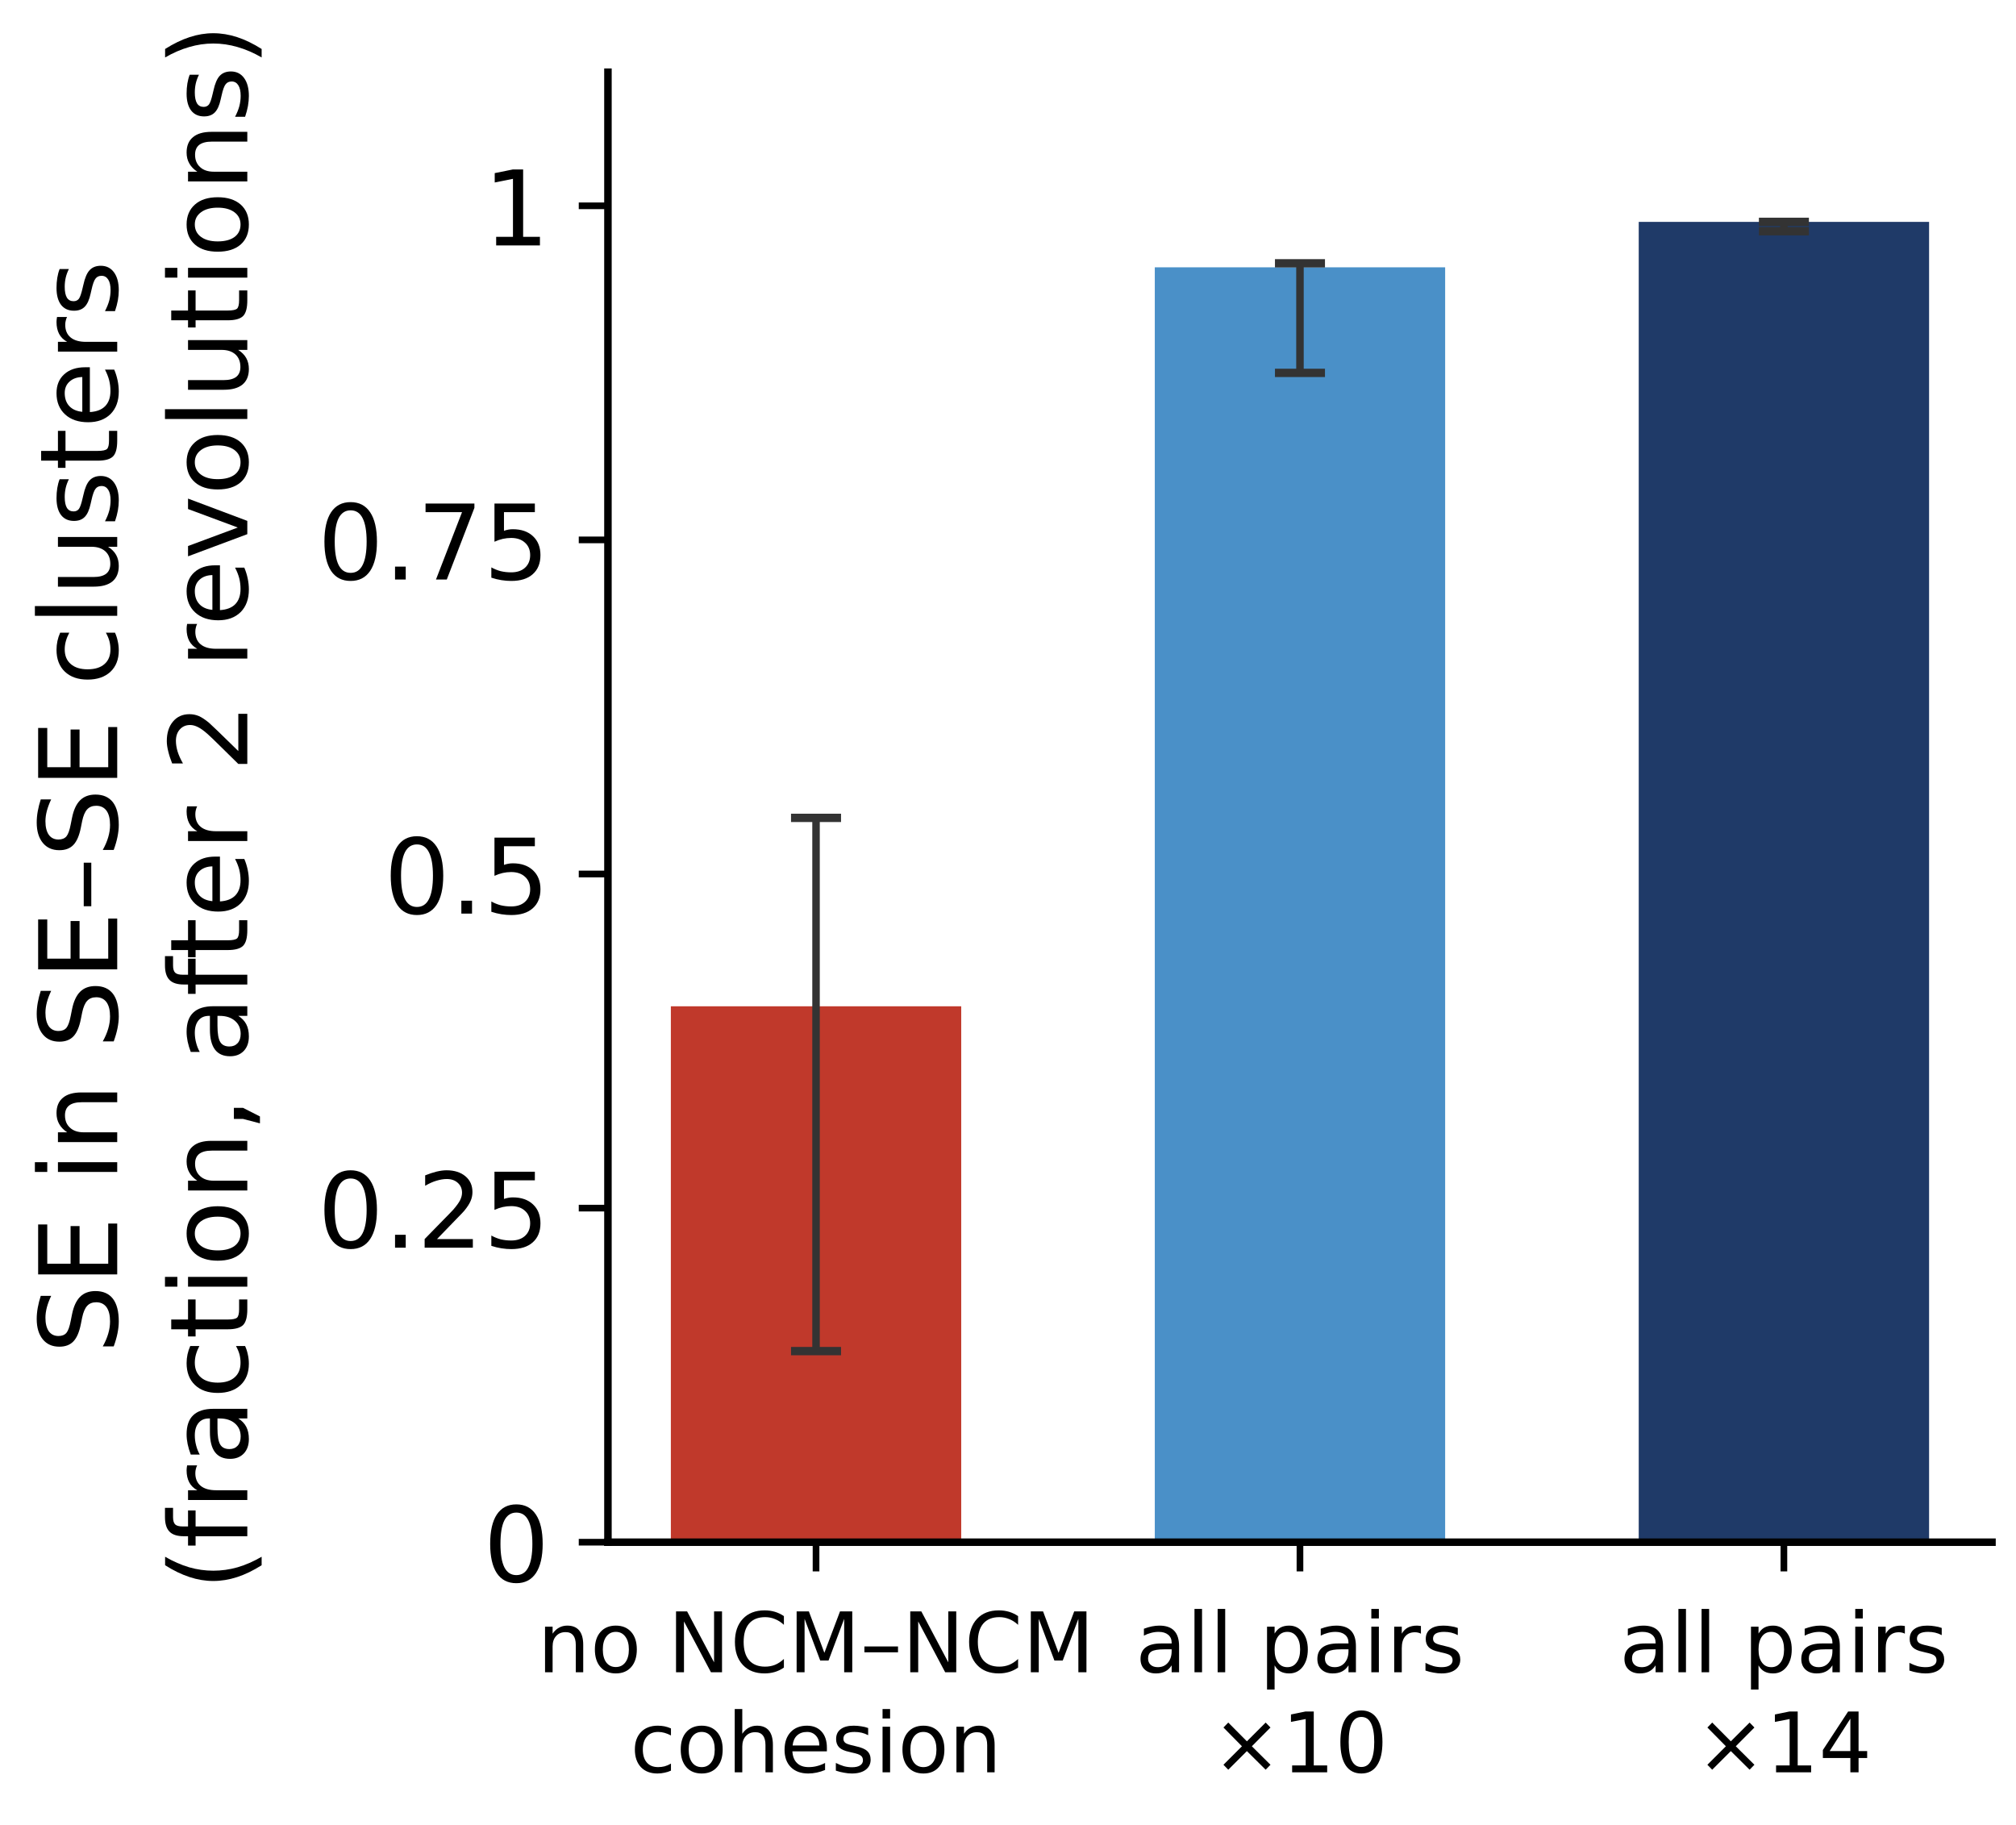
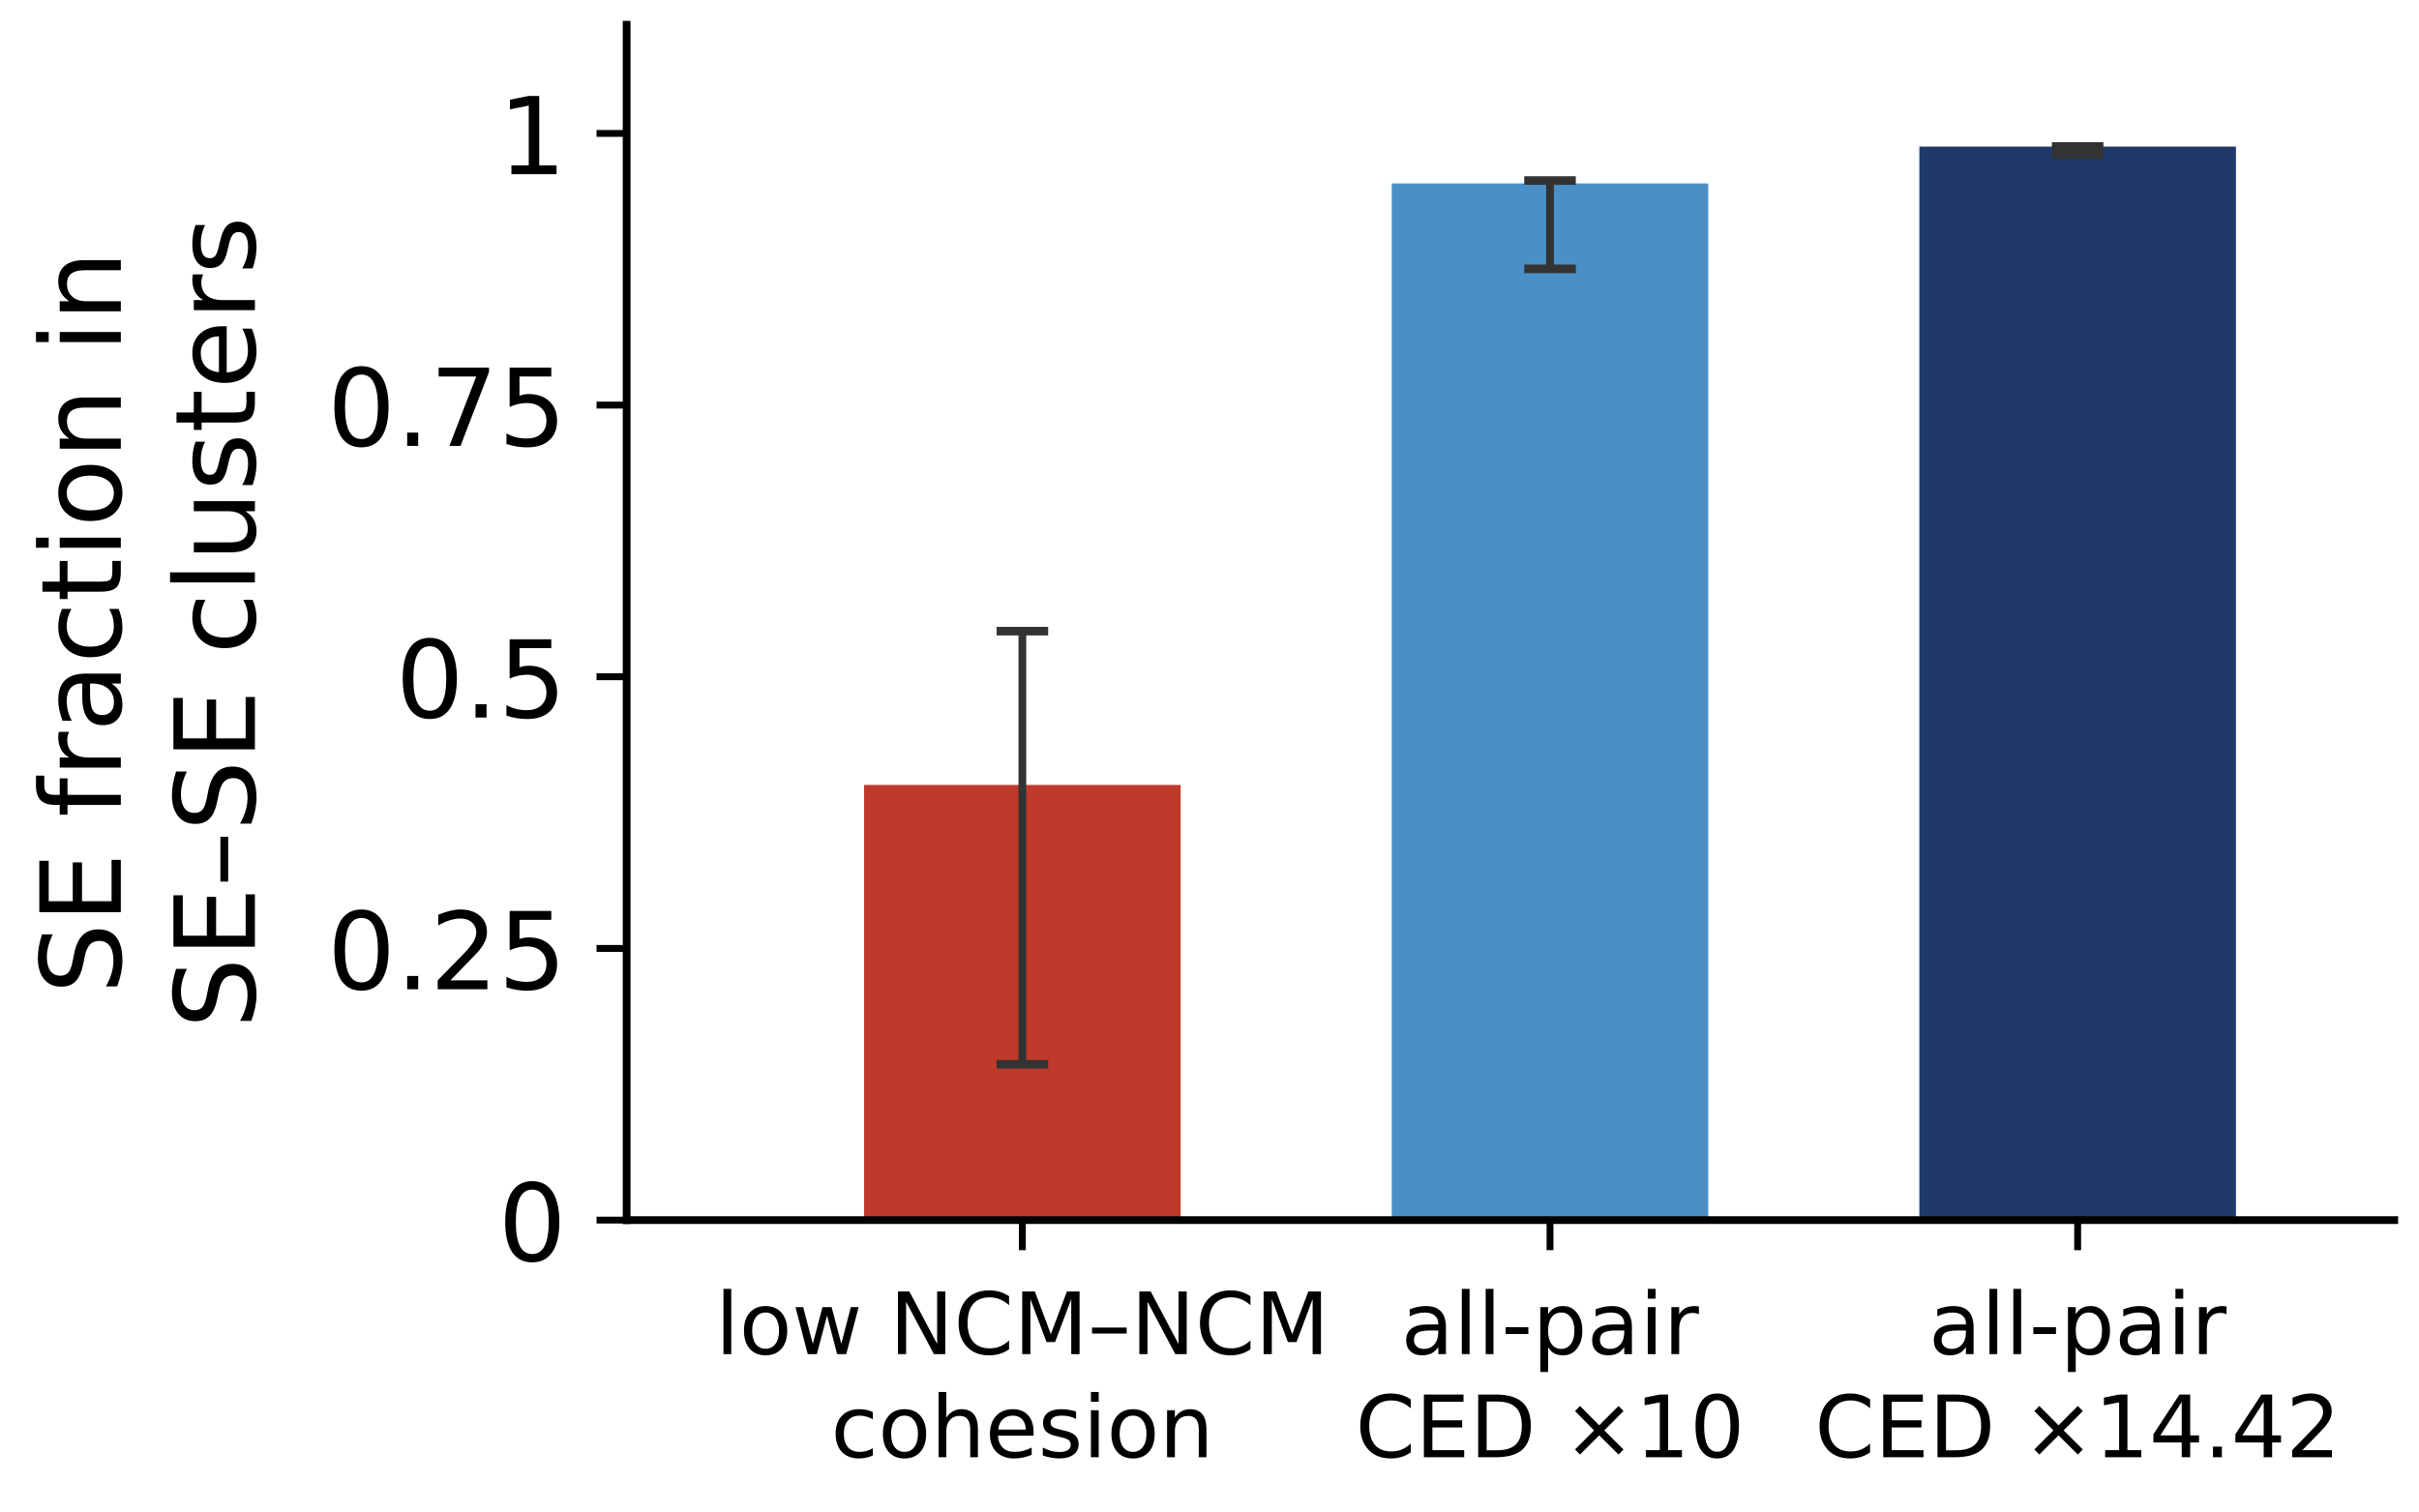
- <svg xmlns="http://www.w3.org/2000/svg" xmlns:xlink="http://www.w3.org/1999/xlink" width="241.807pt" height="218.849pt" viewBox="0 0 241.807 218.849" version="1.1">
+ <svg xmlns="http://www.w3.org/2000/svg" xmlns:xlink="http://www.w3.org/1999/xlink" width="281.493pt" height="175.9pt" viewBox="0 0 281.493 175.9" version="1.1">
  <defs>
    <style type="text/css">*{stroke-linejoin: round; stroke-linecap: butt}</style>
  </defs>
  <g id="figure_1">
    <g id="patch_1">
-       <path d="M 0 218.849  L 241.807 218.849  L 241.807 0  L 0 0  L 0 218.849  z " style="fill: none" />
+       <path d="M 0 175.9  L 281.493 175.9  L 281.493 0  L 0 0  L 0 175.9  z " style="fill: none" />
    </g>
    <g id="axes_1">
      <g id="patch_2">
-         <path d="M 72.919 184.965  L 238.927 184.965  L 238.927 8.658  L 72.919 8.658  L 72.919 184.965  z " style="fill: none" />
+         <path d="M 72.919 142.014  L 278.613 142.014  L 278.613 2.88  L 72.919 2.88  L 72.919 142.014  z " style="fill: none" />
      </g>
      <g id="patch_3">
-         <path d="M 80.465 184.965  L 115.292 184.965  L 115.292 120.693  L 80.465 120.693  z " clip-path="url(#p1cda91113b)" style="fill: #c0392b" />
+         <path d="M 100.55 142.014  L 137.39 142.014  L 137.39 91.358  L 100.55 91.358  z " clip-path="url(#pb9af86afdd)" style="fill: #c0392b" />
      </g>
      <g id="patch_4">
-         <path d="M 138.51 184.965  L 173.337 184.965  L 173.337 32.058  L 138.51 32.058  z " clip-path="url(#p1cda91113b)" style="fill: #4a90c8" />
+         <path d="M 161.951 142.014  L 198.791 142.014  L 198.791 21.348  L 161.951 21.348  z " clip-path="url(#pb9af86afdd)" style="fill: #4a90c8" />
      </g>
      <g id="patch_5">
-         <path d="M 196.555 184.965  L 231.382 184.965  L 231.382 26.609  L 196.555 26.609  z " clip-path="url(#p1cda91113b)" style="fill: #1f3a68" />
+         <path d="M 223.352 142.014  L 260.192 142.014  L 260.192 17.06  L 223.352 17.06  z " clip-path="url(#pb9af86afdd)" style="fill: #1f3a68" />
      </g>
      <g id="matplotlib.axis_1">
        <g id="xtick_1">
          <g id="line2d_1">
            <defs>
-               <path id="m43396af70b" d="M 0 0  L 0 3.5  " style="stroke: #000000; stroke-width: 0.8" />
+               <path id="m9624569257" d="M 0 0  L 0 3.5  " style="stroke: #000000; stroke-width: 0.8" />
            </defs>
            <g>
-               <use xlink:href="#m43396af70b" x="97.878" y="184.965" style="stroke: #000000; stroke-width: 0.8" />
+               <use xlink:href="#m9624569257" x="118.97" y="142.014" style="stroke: #000000; stroke-width: 0.8" />
            </g>
          </g>
          <g id="text_1">
-             <text style="font-size: 10px; font-family: 'DejaVu Sans'" transform="translate(64.46906 200.5631)">no NCM–NCM</text>
-             <text style="font-size: 10px; font-family: 'DejaVu Sans'" transform="translate(75.60266 212.5659)">cohesion</text>
+             <text style="font-size: 10px; font-family: 'DejaVu Sans'" transform="translate(83.25115 157.6135)">low NCM–NCM</text>
+             <text style="font-size: 10px; font-family: 'DejaVu Sans'" transform="translate(96.69412 169.6162)">cohesion</text>
          </g>
        </g>
        <g id="xtick_2">
          <g id="line2d_2">
            <g>
-               <use xlink:href="#m43396af70b" x="155.923" y="184.965" style="stroke: #000000; stroke-width: 0.8" />
+               <use xlink:href="#m9624569257" x="180.371" y="142.014" style="stroke: #000000; stroke-width: 0.8" />
            </g>
          </g>
          <g id="text_2">
-             <text style="font-size: 10px; font-family: 'DejaVu Sans'" transform="translate(136.2046 200.5639)">all pairs</text>
-             <text style="font-size: 10px; font-family: 'DejaVu Sans'" transform="translate(145.371 212.5659)">×10</text>
+             <text style="font-size: 10px; font-family: 'DejaVu Sans'" transform="translate(163.042 157.6135)">all-pair</text>
+             <text style="font-size: 10px; font-family: 'DejaVu Sans'" transform="translate(157.7287 169.6155)">CED ×10</text>
          </g>
        </g>
        <g id="xtick_3">
          <g id="line2d_3">
            <g>
-               <use xlink:href="#m43396af70b" x="213.968" y="184.965" style="stroke: #000000; stroke-width: 0.8" />
+               <use xlink:href="#m9624569257" x="241.772" y="142.014" style="stroke: #000000; stroke-width: 0.8" />
            </g>
          </g>
          <g id="text_3">
-             <text style="font-size: 10px; font-family: 'DejaVu Sans'" transform="translate(194.2494 200.5639)">all pairs</text>
-             <text style="font-size: 10px; font-family: 'DejaVu Sans'" transform="translate(203.4159 212.5659)">×14</text>
+             <text style="font-size: 10px; font-family: 'DejaVu Sans'" transform="translate(224.443 157.6135)">all-pair</text>
+             <text style="font-size: 10px; font-family: 'DejaVu Sans'" transform="translate(211.1782 169.6155)">CED ×14.42</text>
          </g>
        </g>
      </g>
      <g id="matplotlib.axis_2">
        <g id="ytick_1">
          <g id="line2d_4">
            <defs>
-               <path id="mbec19fdc83" d="M 0 0  L -3.5 0  " style="stroke: #000000; stroke-width: 0.8" />
+               <path id="mc79785db64" d="M 0 0  L -3.5 0  " style="stroke: #000000; stroke-width: 0.8" />
            </defs>
            <g>
-               <use xlink:href="#mbec19fdc83" x="72.919" y="184.965" style="stroke: #000000; stroke-width: 0.8" />
+               <use xlink:href="#mc79785db64" x="72.919" y="142.014" style="stroke: #000000; stroke-width: 0.8" />
            </g>
          </g>
          <g id="text_4">
-             <text style="font-size: 12.5px; font-family: 'DejaVu Sans'; text-anchor: end" x="65.919" y="189.713" transform="rotate(-0 65.91914 189.713)">0</text>
+             <text style="font-size: 12.5px; font-family: 'DejaVu Sans'; text-anchor: end" x="65.919" y="146.763" transform="rotate(-0 65.91914 146.7626)">0</text>
          </g>
        </g>
        <g id="ytick_2">
          <g id="line2d_5">
            <g>
-               <use xlink:href="#mbec19fdc83" x="72.919" y="144.895" style="stroke: #000000; stroke-width: 0.8" />
+               <use xlink:href="#mc79785db64" x="72.919" y="110.393" style="stroke: #000000; stroke-width: 0.8" />
            </g>
          </g>
          <g id="text_5">
-             <text style="font-size: 12.5px; font-family: 'DejaVu Sans'; text-anchor: end" x="65.919" y="149.643" transform="rotate(-0 65.91914 149.6433)">0.25</text>
+             <text style="font-size: 12.5px; font-family: 'DejaVu Sans'; text-anchor: end" x="65.919" y="115.141" transform="rotate(-0 65.91914 115.1412)">0.25</text>
          </g>
        </g>
        <g id="ytick_3">
          <g id="line2d_6">
            <g>
-               <use xlink:href="#mbec19fdc83" x="72.919" y="104.825" style="stroke: #000000; stroke-width: 0.8" />
+               <use xlink:href="#mc79785db64" x="72.919" y="78.771" style="stroke: #000000; stroke-width: 0.8" />
            </g>
          </g>
          <g id="text_6">
-             <text style="font-size: 12.5px; font-family: 'DejaVu Sans'; text-anchor: end" x="65.919" y="109.574" transform="rotate(-0 65.91914 109.5736)">0.5</text>
+             <text style="font-size: 12.5px; font-family: 'DejaVu Sans'; text-anchor: end" x="65.919" y="83.52" transform="rotate(-0 65.91914 83.51985)">0.5</text>
          </g>
        </g>
        <g id="ytick_4">
          <g id="line2d_7">
            <g>
-               <use xlink:href="#mbec19fdc83" x="72.919" y="64.755" style="stroke: #000000; stroke-width: 0.8" />
+               <use xlink:href="#mc79785db64" x="72.919" y="47.15" style="stroke: #000000; stroke-width: 0.8" />
            </g>
          </g>
          <g id="text_7">
-             <text style="font-size: 12.5px; font-family: 'DejaVu Sans'; text-anchor: end" x="65.919" y="69.504" transform="rotate(-0 65.91914 69.50384)">0.75</text>
+             <text style="font-size: 12.5px; font-family: 'DejaVu Sans'; text-anchor: end" x="65.919" y="51.898" transform="rotate(-0 65.91914 51.89847)">0.75</text>
          </g>
        </g>
        <g id="ytick_5">
          <g id="line2d_8">
            <g>
-               <use xlink:href="#mbec19fdc83" x="72.919" y="24.686" style="stroke: #000000; stroke-width: 0.8" />
+               <use xlink:href="#mc79785db64" x="72.919" y="15.529" style="stroke: #000000; stroke-width: 0.8" />
            </g>
          </g>
          <g id="text_8">
-             <text style="font-size: 12.5px; font-family: 'DejaVu Sans'; text-anchor: end" x="65.919" y="29.434" transform="rotate(-0 65.91914 29.43411)">1</text>
+             <text style="font-size: 12.5px; font-family: 'DejaVu Sans'; text-anchor: end" x="65.919" y="20.277" transform="rotate(-0 65.91914 20.27709)">1</text>
          </g>
        </g>
        <g id="text_9">
-           <text style="font-size: 13px; font-family: 'DejaVu Sans'" transform="translate(14.05924 162.3758) rotate(-90)">SE in SE–SE clusters</text>
-           <text style="font-size: 13px; font-family: 'DejaVu Sans'" transform="translate(29.66279 190.7422) rotate(-90)">(fraction, after 2 revolutions)</text>
+           <text style="font-size: 13px; font-family: 'DejaVu Sans'" transform="translate(14.05924 115.7056) rotate(-90)">SE fraction in</text>
+           <text style="font-size: 13px; font-family: 'DejaVu Sans'" transform="translate(29.66279 119.7213) rotate(-90)">SE–SE clusters</text>
        </g>
      </g>
      <g id="LineCollection_1">
-         <path d="M 97.878 162.045  L 97.878 98.093  " clip-path="url(#p1cda91113b)" style="fill: none; stroke: #333333; stroke-width: 0.9" />
+         <path d="M 118.97 123.874  L 118.97 73.461  " clip-path="url(#pb9af86afdd)" style="fill: none; stroke: #333333; stroke-width: 0.9" />
      </g>
      <g id="line2d_9">
        <defs>
-           <path id="m602c52f84b" d="M 3 0  L -3 -0  " style="stroke: #333333" />
+           <path id="mb98851900b" d="M 3 0  L -3 -0  " style="stroke: #333333" />
        </defs>
-         <g clip-path="url(#p1cda91113b)">
-           <use xlink:href="#m602c52f84b" x="97.878" y="162.045" style="fill: #1f77b4; stroke: #333333" />
+         <g clip-path="url(#pb9af86afdd)">
+           <use xlink:href="#mb98851900b" x="118.97" y="123.874" style="fill: #1f77b4; stroke: #333333" />
        </g>
      </g>
      <g id="line2d_10">
-         <g clip-path="url(#p1cda91113b)">
-           <use xlink:href="#m602c52f84b" x="97.878" y="98.093" style="fill: #1f77b4; stroke: #333333" />
+         <g clip-path="url(#pb9af86afdd)">
+           <use xlink:href="#mb98851900b" x="118.97" y="73.461" style="fill: #1f77b4; stroke: #333333" />
        </g>
      </g>
      <g id="LineCollection_2">
-         <path d="M 155.923 44.72  L 155.923 31.578  " clip-path="url(#p1cda91113b)" style="fill: none; stroke: #333333; stroke-width: 0.9" />
+         <path d="M 180.371 31.293  L 180.371 21.014  " clip-path="url(#pb9af86afdd)" style="fill: none; stroke: #333333; stroke-width: 0.9" />
      </g>
      <g id="line2d_11">
-         <g clip-path="url(#p1cda91113b)">
-           <use xlink:href="#m602c52f84b" x="155.923" y="44.72" style="fill: #1f77b4; stroke: #333333" />
+         <g clip-path="url(#pb9af86afdd)">
+           <use xlink:href="#mb98851900b" x="180.371" y="31.293" style="fill: #1f77b4; stroke: #333333" />
        </g>
      </g>
      <g id="line2d_12">
-         <g clip-path="url(#p1cda91113b)">
-           <use xlink:href="#m602c52f84b" x="155.923" y="31.578" style="fill: #1f77b4; stroke: #333333" />
+         <g clip-path="url(#pb9af86afdd)">
+           <use xlink:href="#mb98851900b" x="180.371" y="21.014" style="fill: #1f77b4; stroke: #333333" />
        </g>
      </g>
      <g id="LineCollection_3">
-         <path d="M 213.968 27.731  L 213.968 26.609  " clip-path="url(#p1cda91113b)" style="fill: none; stroke: #333333; stroke-width: 0.9" />
+         <path d="M 241.772 17.977  L 241.772 17.055  " clip-path="url(#pb9af86afdd)" style="fill: none; stroke: #333333; stroke-width: 0.9" />
      </g>
      <g id="line2d_13">
-         <g clip-path="url(#p1cda91113b)">
-           <use xlink:href="#m602c52f84b" x="213.968" y="27.731" style="fill: #1f77b4; stroke: #333333" />
+         <g clip-path="url(#pb9af86afdd)">
+           <use xlink:href="#mb98851900b" x="241.772" y="17.977" style="fill: #1f77b4; stroke: #333333" />
        </g>
      </g>
      <g id="line2d_14">
-         <g clip-path="url(#p1cda91113b)">
-           <use xlink:href="#m602c52f84b" x="213.968" y="26.609" style="fill: #1f77b4; stroke: #333333" />
+         <g clip-path="url(#pb9af86afdd)">
+           <use xlink:href="#mb98851900b" x="241.772" y="17.055" style="fill: #1f77b4; stroke: #333333" />
        </g>
      </g>
      <g id="patch_6">
-         <path d="M 72.919 184.965  L 72.919 8.658  " style="fill: none; stroke: #000000; stroke-width: 0.9; stroke-linejoin: miter; stroke-linecap: square" />
+         <path d="M 72.919 142.014  L 72.919 2.88  " style="fill: none; stroke: #000000; stroke-width: 0.9; stroke-linejoin: miter; stroke-linecap: square" />
      </g>
      <g id="patch_7">
-         <path d="M 72.919 184.965  L 238.927 184.965  " style="fill: none; stroke: #000000; stroke-width: 0.9; stroke-linejoin: miter; stroke-linecap: square" />
+         <path d="M 72.919 142.014  L 278.613 142.014  " style="fill: none; stroke: #000000; stroke-width: 0.9; stroke-linejoin: miter; stroke-linecap: square" />
      </g>
    </g>
  </g>
  <defs>
-     <clipPath id="p1cda91113b">
-       <rect x="72.919" y="8.658" width="166.008" height="176.307" />
+     <clipPath id="pb9af86afdd">
+       <rect x="72.919" y="2.88" width="205.693" height="139.134" />
    </clipPath>
  </defs>
</svg>
